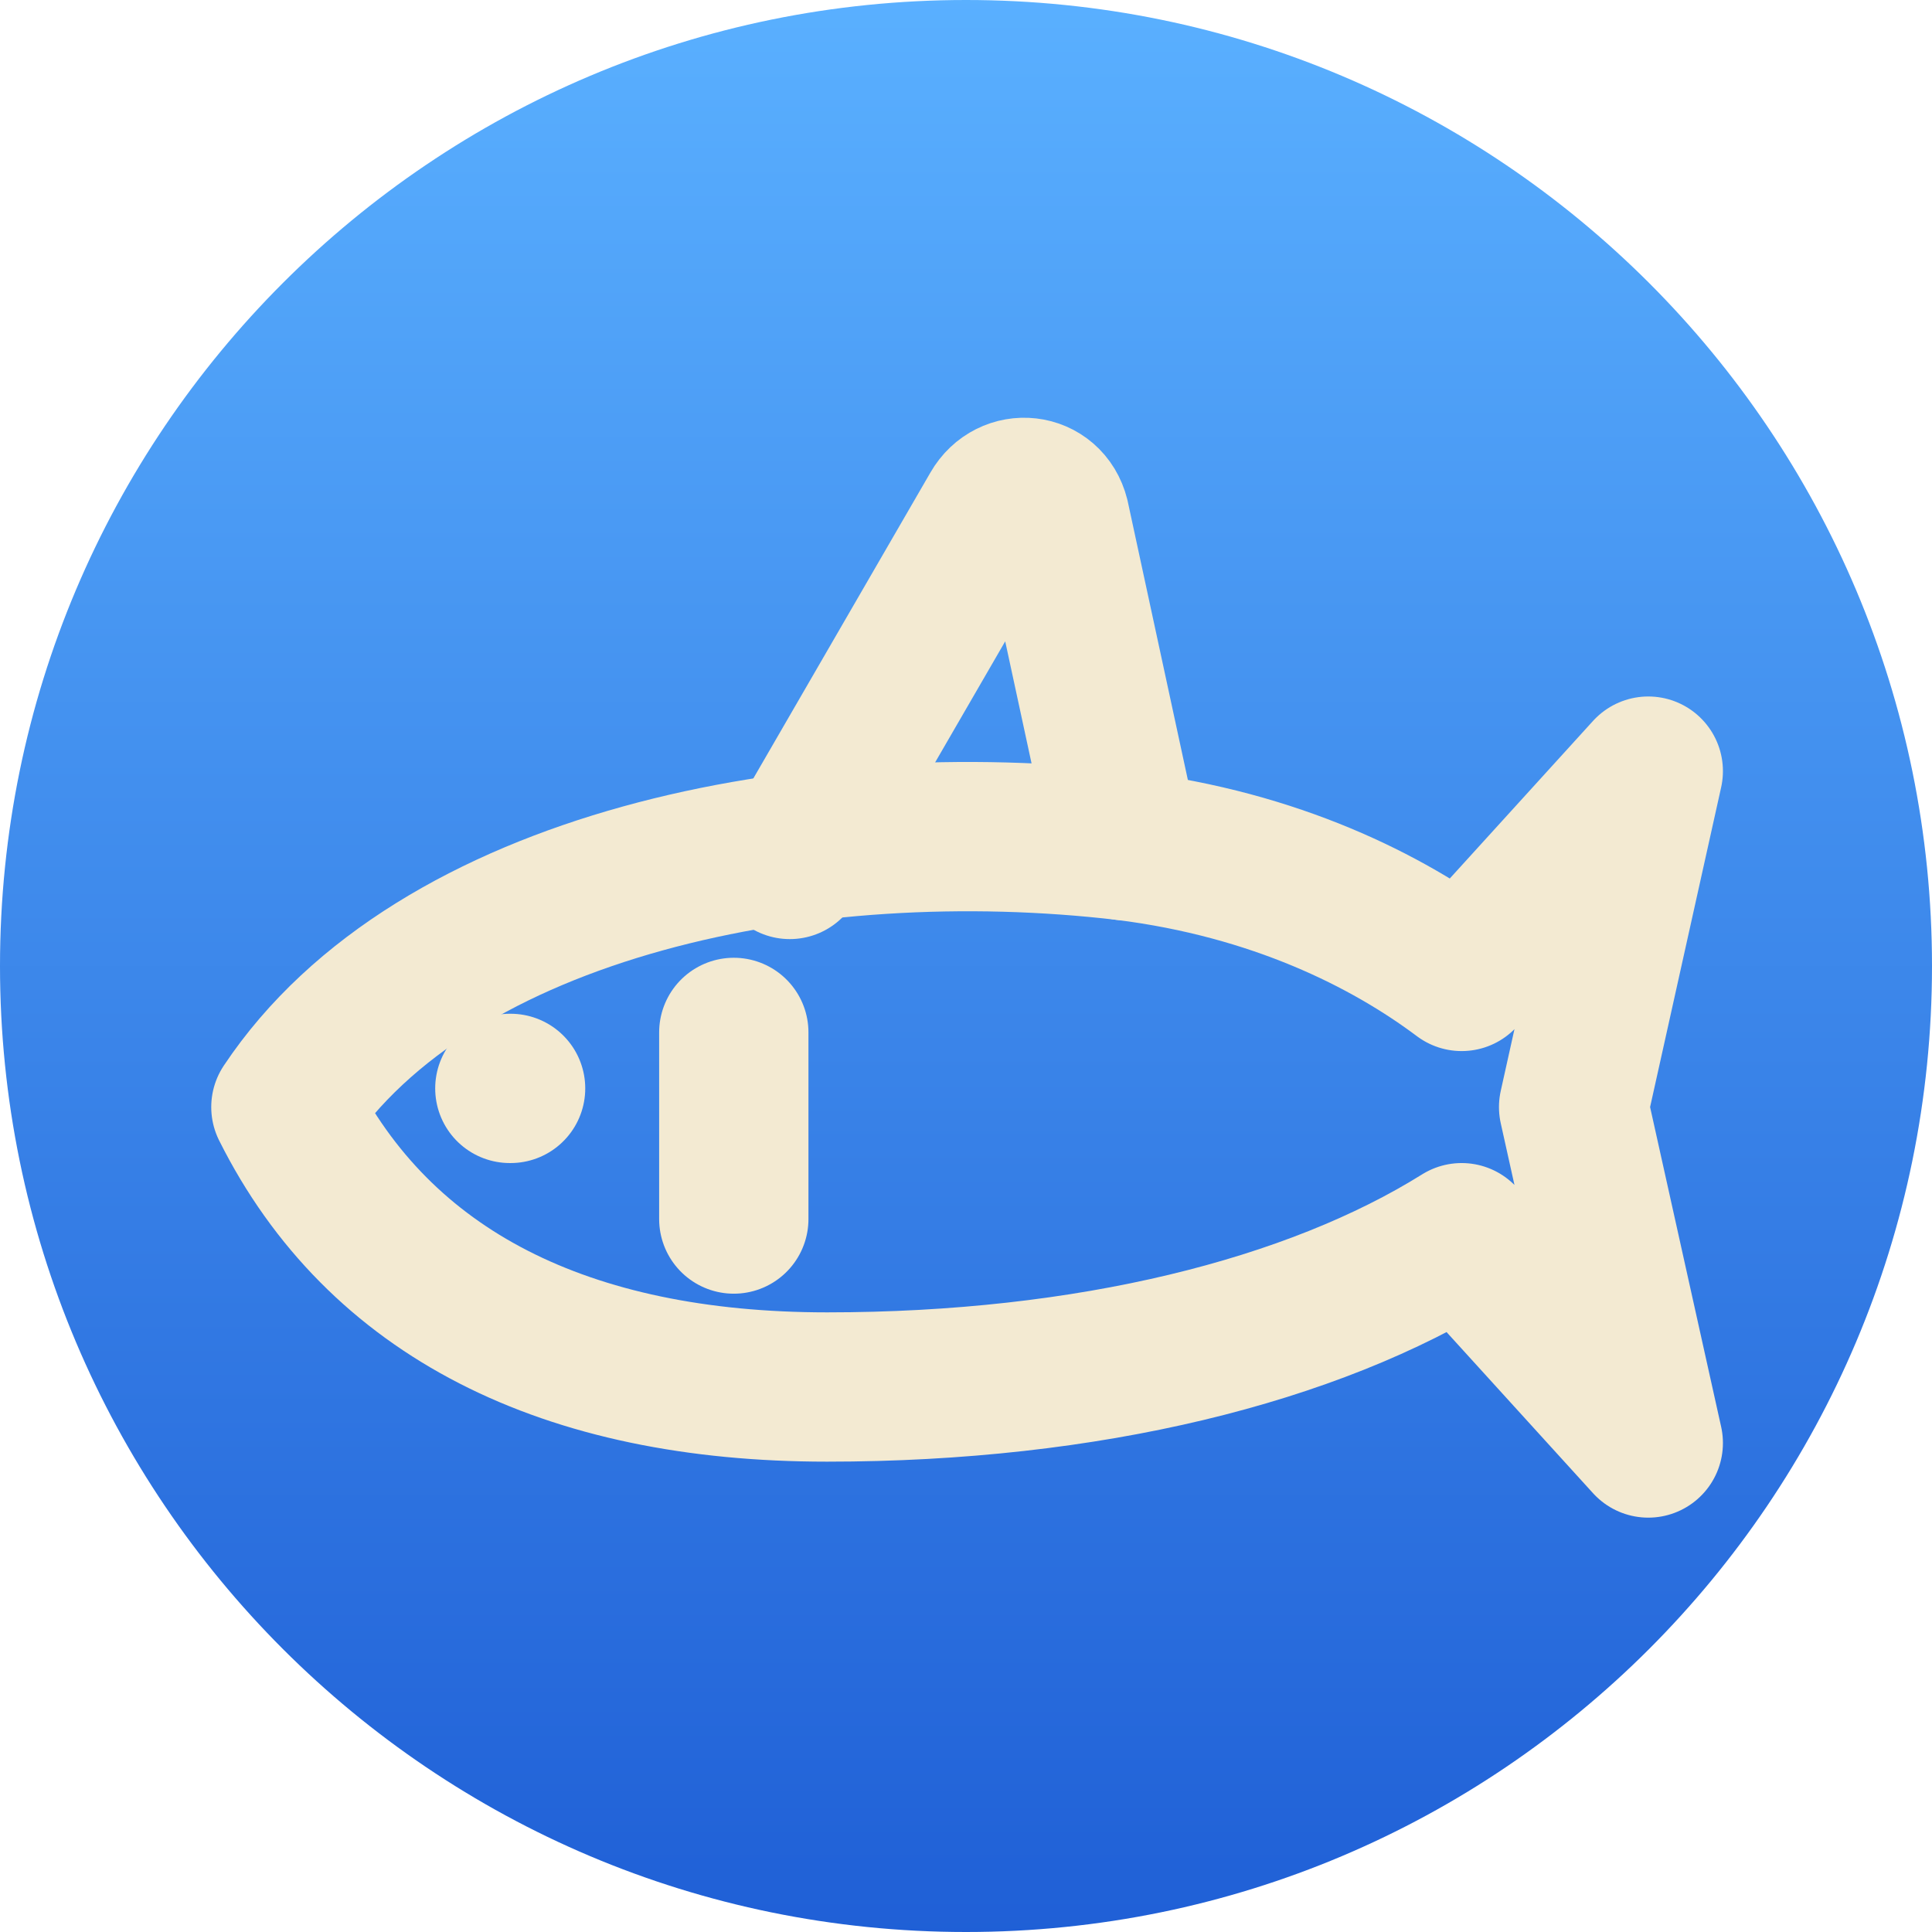
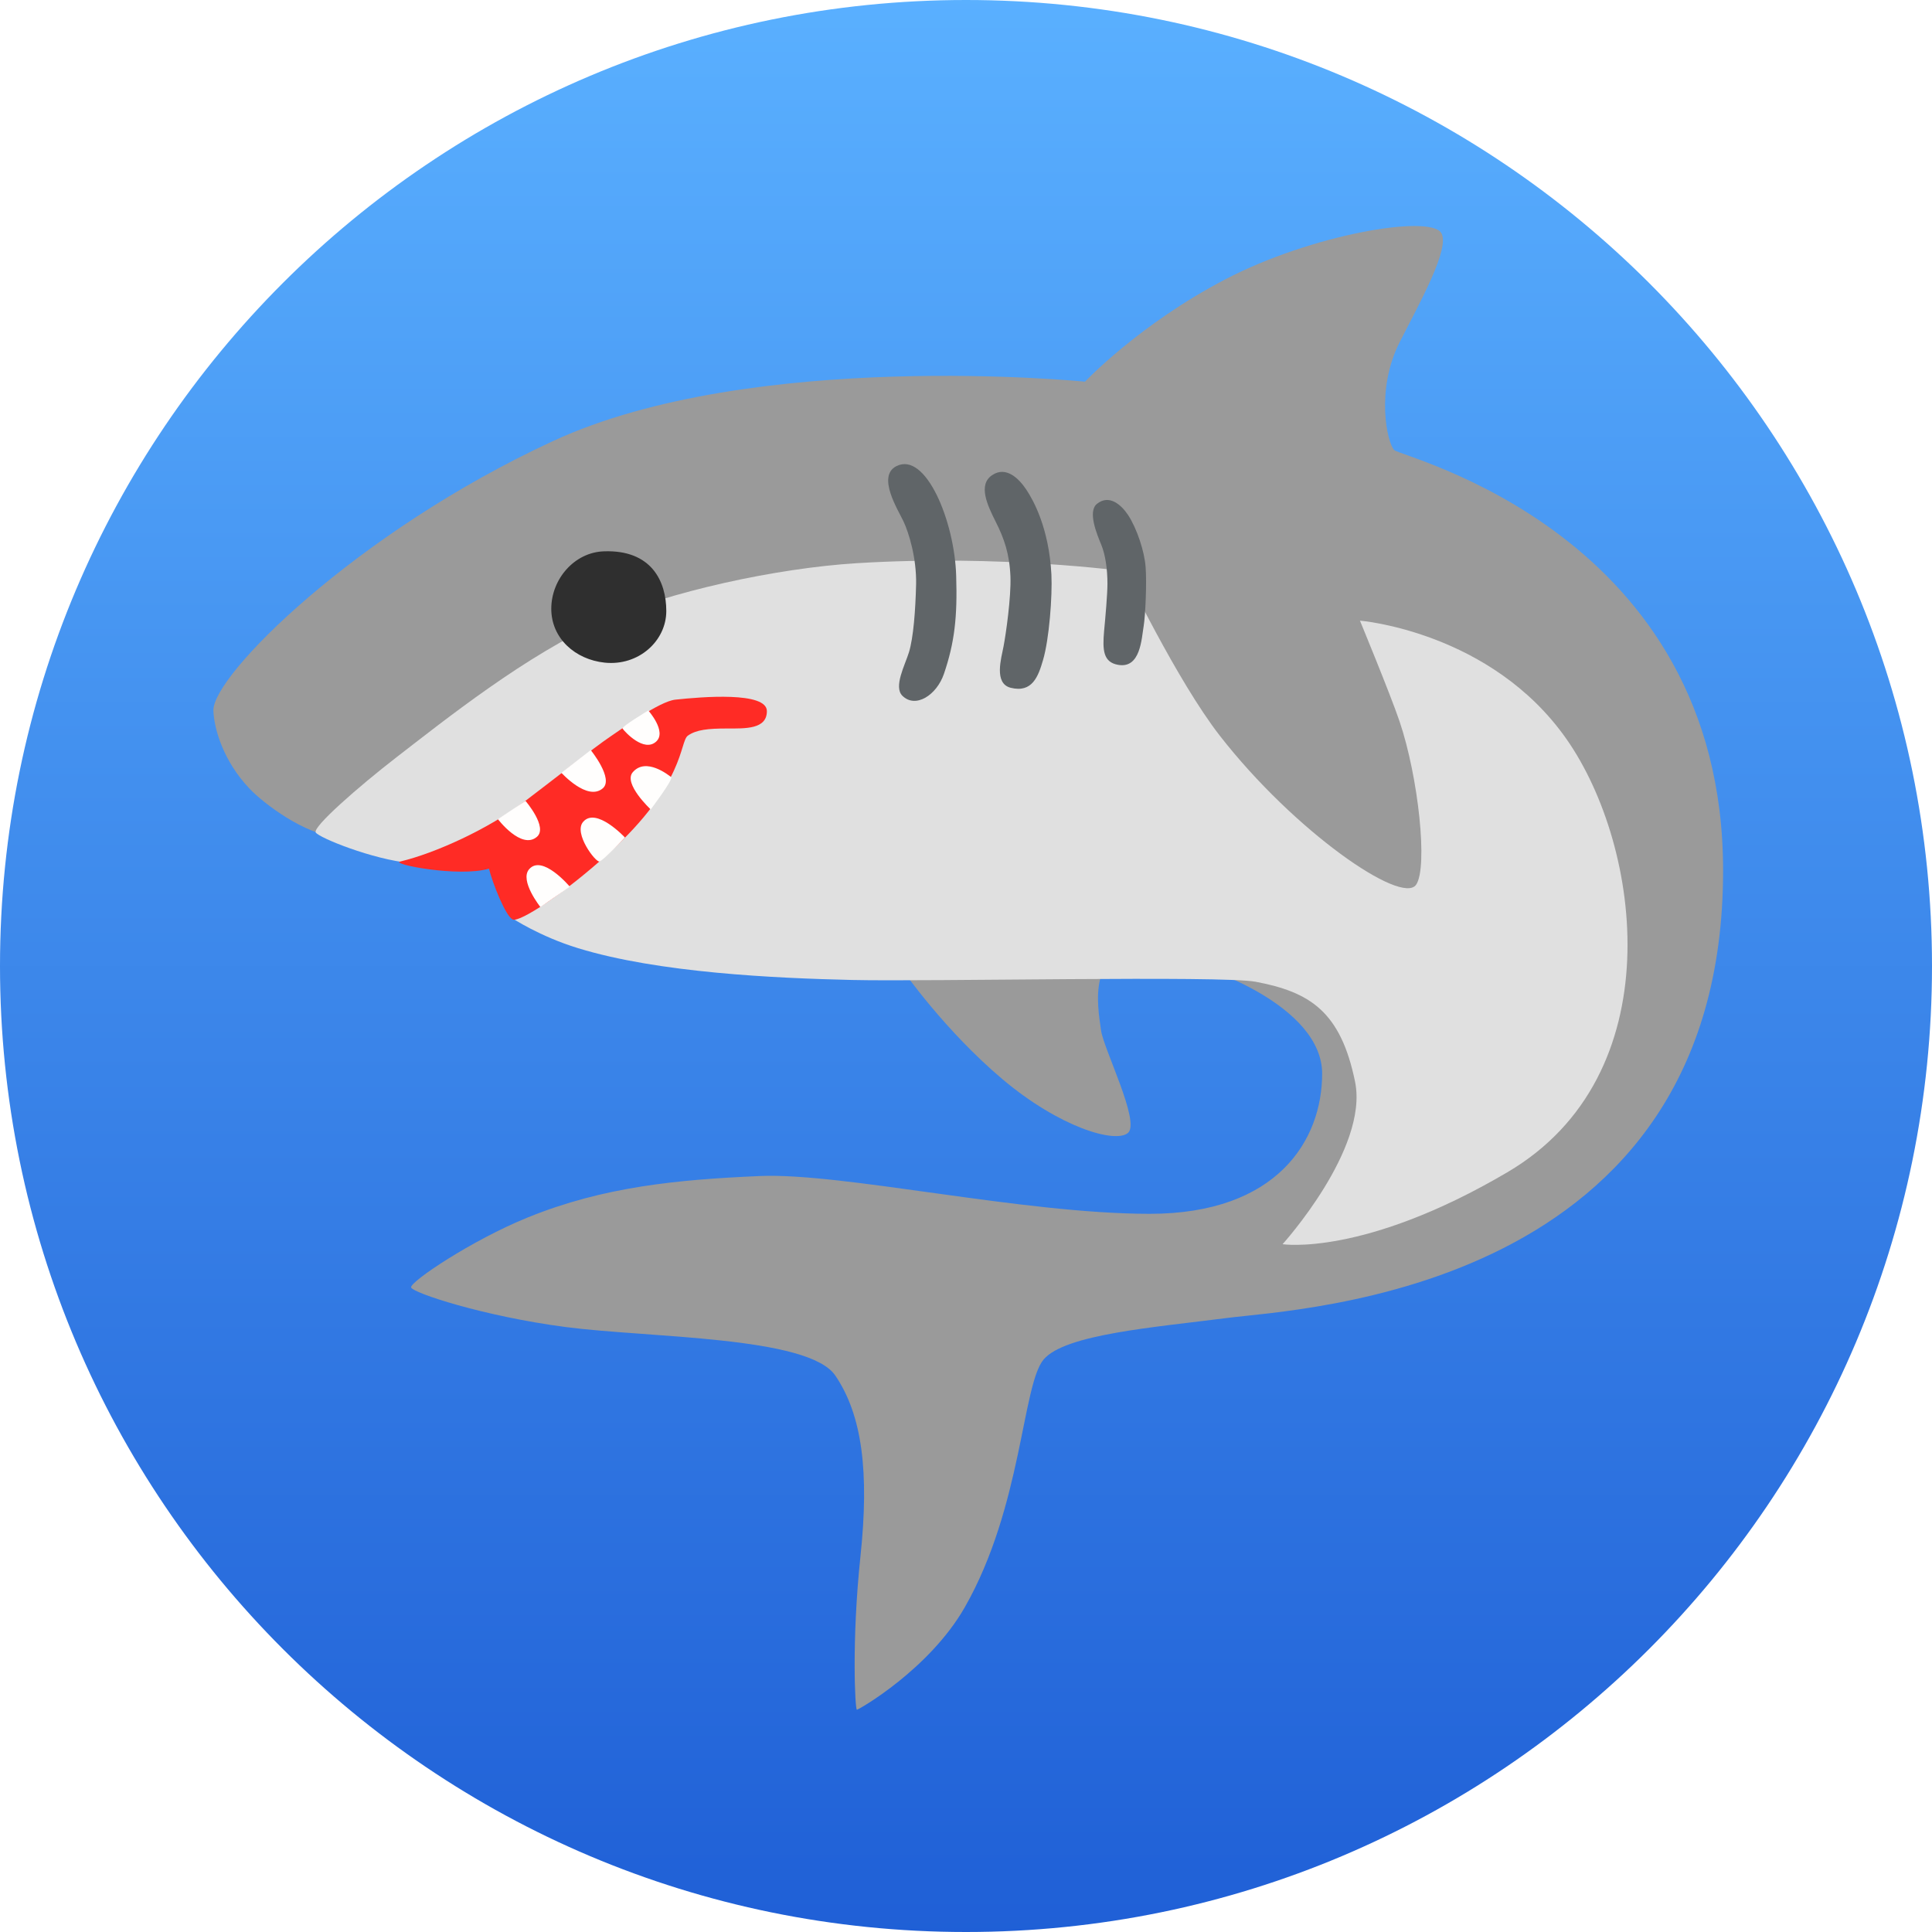
<svg xmlns="http://www.w3.org/2000/svg" viewBox="0 0 128 128" width="128" height="128">
  <defs>
    <linearGradient id="shark-bg" x1="0" y1="0" x2="0" y2="1">
      <stop offset="0" stop-color="#5AB0FF" />
      <stop offset="1" stop-color="#1F5FD6" />
    </linearGradient>
  </defs>
  <circle cx="64" cy="64" r="64" fill="url(#shark-bg)" />
-   <svg x="5.34" y="9.05" width="118.70" height="118.70" viewBox="0 0 24 24" fill="none" stroke="#F3EAD2" stroke-linecap="round" stroke-linejoin="round">
-     <g fill="none" stroke="#F3EAD2" stroke-linecap="round" stroke-linejoin="round">
-       <path stroke-width="2" d="M2.75 13c2-3 7-4 11.25-3.5c2 .25 3.5 1 4.5 1.75L21 8.5L20 13l1 4.5l-2.5-2.75c-2 1.25-5 2-8.5 2S4 15.5 2.75 13" />
-       <path stroke-width="2" d="M9.5 9.75L12.25 5c.2-.35.7-.3.8.1L14 9.5" />
-       <path stroke-width="2" d="M5.75 12.75h.01" />
-       <path stroke-width="2" d="M8.75 12v2.5" />
-     </g>
+   <svg x="10.62" y="9.98" width="108.25" height="108.25" viewBox="0 0 128 128">
+     <path style="fill:#9A9A9A;" d="M30.77,22.75c-15.51,7.17-26.7,18.4-26.61,21.12c0.05,1.41,0.77,3.94,2.82,6.1  c1.21,1.28,4.43,3.61,6.69,3.75c2.25,0.14,18.51-10.7,18.51-10.7l16.19-2.25l9.85,23.51c0,0,3.24,4.65,7.74,8.45  s8.87,5.07,9.85,4.22s-1.9-6.55-2.11-8.02c-0.28-1.96-1.13-6.76,3.66-6.05s13.66,4.22,13.66,9.43c0,5.21-3.52,10.98-13.51,10.98  s-24.07-3.24-30.55-2.96c-6.48,0.28-12.25,0.84-18.16,3.24c-4.38,1.77-9.29,5.07-9.15,5.49c0.14,0.42,5.63,2.25,12.11,3.1  s19.01,0.7,21.12,3.8c2.11,3.1,2.67,7.56,1.97,14.17s-0.42,12.01-0.28,12.01c0.14,0,5.67-3.16,8.45-8.02  c4.5-7.88,4.5-17.46,6.19-19.43c1.69-1.97,8.69-2.51,14.36-3.24c5.82-0.75,38.86-2.11,38.86-35.05c0-26.47-25.2-32.38-25.76-32.94  c-0.56-0.56-1.48-4.7,0.42-8.45c1.5-2.96,4.04-7.46,3.24-8.59c-0.99-1.4-10.14,0.14-16.89,3.66S72.44,18.1,72.44,18.1  S46.47,15.49,30.77,22.75z" />
+     <path style="fill:#E0E0E0;" d="M34.71,36.82c5.13-2.27,13.53-4.11,19.85-4.5c11.33-0.7,20.98,0.63,20.98,0.63s4.12,8.59,7.46,12.88  c5.84,7.5,14.25,13.3,15.38,11.68c0.94-1.35,0.18-8.45-1.3-12.81c-0.73-2.15-3.1-7.88-3.1-7.88s10.28,0.84,16.19,9.29  c5.91,8.45,8.3,26.33-4.65,33.93c-11.26,6.62-17.6,5.63-17.6,5.63s6.75-7.46,5.68-12.72c-1.13-5.54-3.57-7.04-7.79-7.84  c-2.67-0.5-25.58,0-31.63-0.14s-15.16-0.56-21.45-2.49c-3.01-0.92-5.16-2.35-5.16-2.35l0.14-5.07c0,0-5.16,1.03-8.12,0.75  s-7.13-1.97-7.41-2.39c-0.28-0.42,3.33-3.58,6.34-5.91C22.28,44.61,28.66,39.5,34.71,36.82z" />
+     <path style="fill:#FF2B25;" d="M47.52,43.91c0,1.43-1.69,1.36-3.14,1.36c-1.44,0-2.39,0.09-3.05,0.56c-0.66,0.47-0.18,3.74-6.19,9.2  c-3.57,3.24-6.95,5.4-7.51,5.21c-0.56-0.19-1.64-2.96-1.88-3.99c-2.39,0.7-7.77-0.37-6.95-0.56c2.77-0.66,6.91-2.56,9.67-4.65  c1.92-1.45,5.61-4.35,6.76-5.12c0.99-0.66,3.85-2.77,5.12-2.91C42.4,42.79,47.52,42.36,47.52,43.91z" />
+     <path style="fill:#2F2F2F;" d="M39.64,36.07c0,2.33-2.16,4.32-4.83,4.04c-2.29-0.24-4.18-1.89-4.18-4.22c0-2.33,1.82-4.43,4.13-4.5  C38.48,31.26,39.64,33.74,39.64,36.07z" />
+     <path style="fill:#FFFEFD;" d="M29.5,53.76c0.89-0.75-0.89-2.82-0.89-2.82l-2.16,1.43C26.45,52.38,28.29,54.79,29.5,53.76z" />
+     <path style="fill:#FFFEFD;" d="M34.66,49.96c0.89-0.75-0.94-3-0.94-3l-2.3,1.78C31.43,48.74,33.45,50.99,34.66,49.96z" />
+     <path style="fill:#FFFEFD;" d="M37.01,48.7c-0.76,0.89,1.41,2.91,1.41,2.91s1.8-2.38,1.6-2.53C39.83,48.93,38.04,47.49,37.01,48.7z" />
+     <path style="fill:#FFFEFD;" d="M33.12,52.59c-0.76,0.89,0.99,3.19,1.29,3.1s1.99-1.88,1.99-1.88S34.14,51.38,33.12,52.59z" />
+     <path style="fill:#606568;" d="M65.17,25.42c-1.13,0.75-0.38,2.35,0.28,3.66c0.66,1.31,1.08,2.51,1.15,4.29  c0.06,1.6-0.35,4.48-0.54,5.47c-0.17,0.91-0.78,2.9,0.56,3.24c1.69,0.42,2.16-0.89,2.53-2.16c0.49-1.65,0.74-5.01,0.66-6.71  c-0.19-3.64-1.41-5.82-1.97-6.66S66.27,24.68,65.17,25.42z" />
+     <path style="fill:#606568;" d="M73.38,27.67c-0.75,0.6,0,2.39,0.33,3.19c0.33,0.8,0.49,1.92,0.49,3.07c0,0.8-0.16,2.65-0.26,3.68  c-0.14,1.54-0.06,2.46,1.08,2.67c1.78,0.33,1.85-2.06,2.02-3.05c0.13-0.79,0.25-3.39,0.15-4.61c-0.09-1.22-0.67-2.99-1.37-4.07  C75.25,27.7,74.32,26.92,73.38,27.67z" />
+     <path style="fill:#606568;" d="M57.66,24.72c-1.54,0.79,0.14,3.43,0.56,4.32s1.03,2.86,0.99,4.93c-0.05,2.06-0.21,4.18-0.56,5.33  c-0.31,1-1.22,2.7-0.52,3.4c1.03,1.03,2.69-0.04,3.26-1.71c0.84-2.46,1.06-4.48,0.96-7.67C62.23,29.03,59.96,23.54,57.66,24.72z" />
+     <path style="fill:#FFFEFD;" d="M28.89,56.3c-0.76,0.89,0.89,2.96,0.89,2.96l2.3-1.6C32.08,57.66,29.92,55.09,28.89,56.3z" />
+     <path style="fill:#FFFEFD;" d="M38.84,46.3c0.87-0.78-0.61-2.44-0.61-2.44s-2.11,1.27-2.02,1.41C36.42,45.57,37.9,47.15,38.84,46.3z  " />
  </svg>
</svg>
